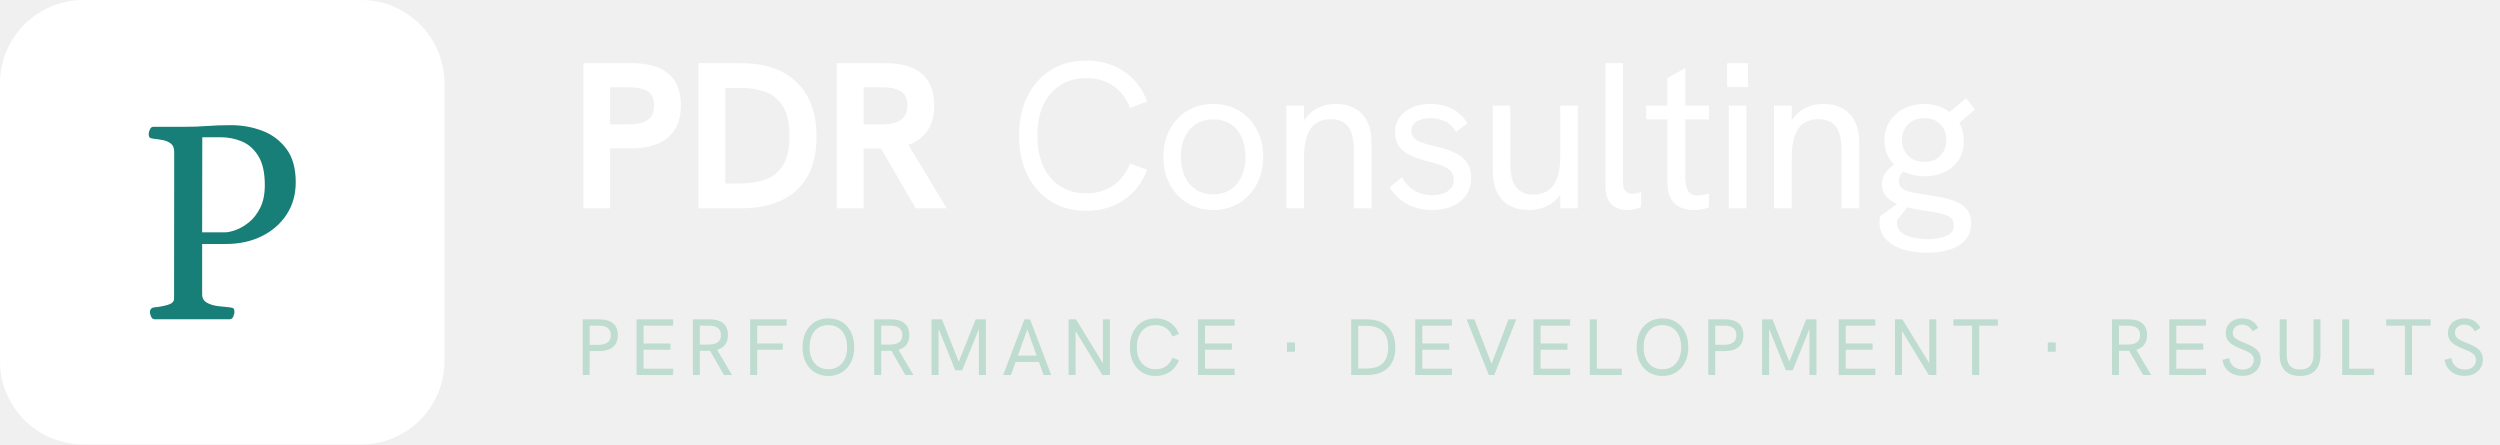
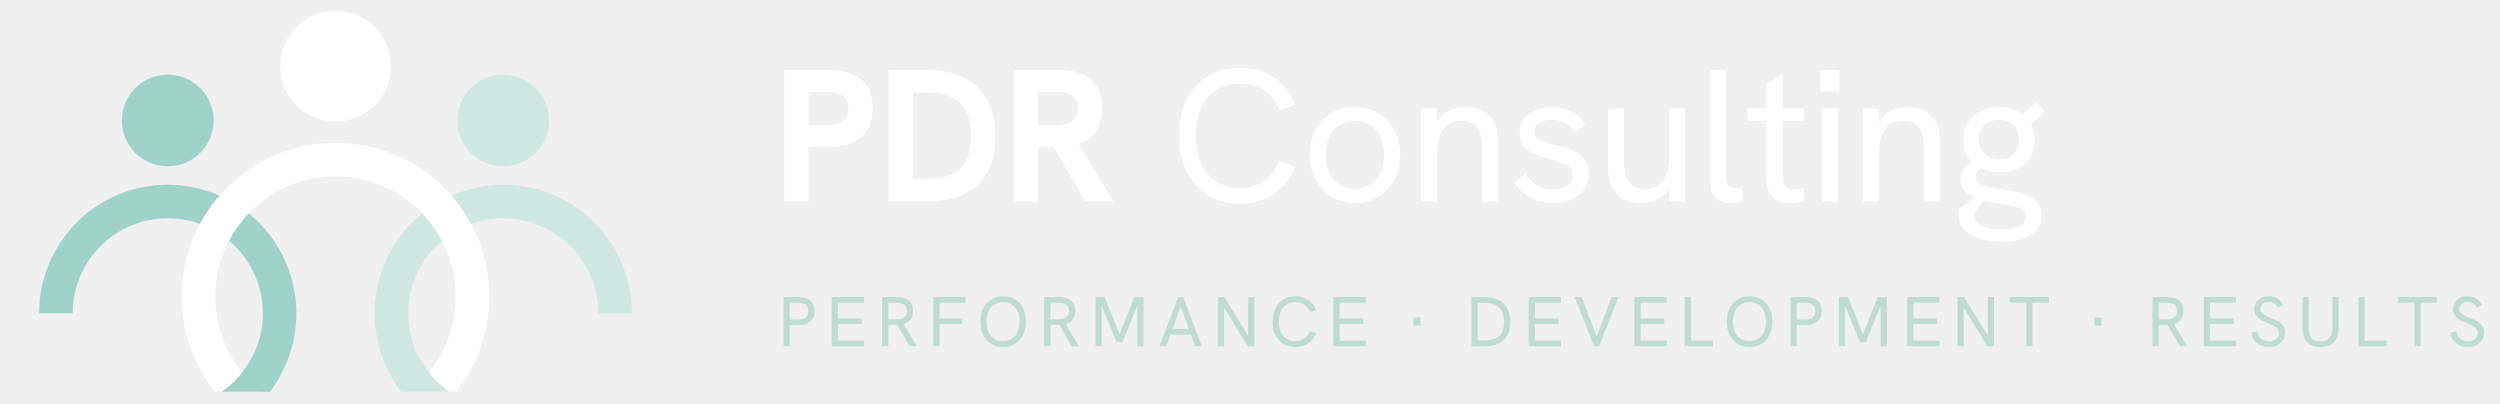
- <svg xmlns="http://www.w3.org/2000/svg" viewBox="0 0 360 64" width="360" height="64" role="img" aria-label="PDR Consulting">
-   <rect x="0.00" y="0.00" width="64.00" height="64.00" rx="12.00" fill="#FFFFFF" />
-   <path d="M22.254 45.975Q21.922 45.975 21.756 45.584Q21.59 45.193 21.59 44.979Q21.59 44.334 22.234 44.256Q23.172 44.178 24.119 43.914Q25.066 43.65 25.066 43.006L25.086 21.873Q25.086 21.033 24.588 20.662Q24.09 20.291 23.406 20.164Q22.723 20.037 22.117 19.979Q21.707 19.939 21.561 19.812Q21.414 19.686 21.414 19.256Q21.414 19.041 21.58 18.65Q21.746 18.26 22.078 18.26H26.434Q28.367 18.26 29.832 18.143Q31.297 18.025 33.309 18.025Q35.613 18.025 37.732 18.816Q39.852 19.607 41.219 21.404Q42.586 23.201 42.586 26.248Q42.586 28.865 41.287 30.867Q39.988 32.869 37.713 34.002Q35.438 35.135 32.508 35.135H29.109V42.361Q29.109 43.201 29.783 43.582Q30.457 43.963 31.385 44.08Q32.312 44.197 33.055 44.256Q33.465 44.295 33.611 44.412Q33.758 44.529 33.758 44.979Q33.758 45.193 33.592 45.584Q33.426 45.975 33.094 45.975ZM29.109 33.455H32.449Q32.996 33.455 33.934 33.123Q34.871 32.791 35.838 32.02Q36.805 31.248 37.469 29.93Q38.133 28.611 38.133 26.658Q38.133 23.963 37.195 22.459Q36.258 20.955 34.812 20.359Q33.367 19.764 31.805 19.764H29.129Z" fill="#177E78" />
-   <path d="M84.01 30.0V9.09H90.91Q94.45 9.09 96.25 10.605Q98.05 12.12 98.05 15.15Q98.05 18.18 96.22 19.77Q94.39 21.36 90.91 21.36H87.85V30.0ZM87.85 17.91H90.52Q92.26 17.91 93.22 17.295Q94.18 16.68 94.18 15.18Q94.18 13.74 93.265 13.155Q92.35 12.57 90.52 12.57H87.85ZM100.57 30.0V9.09H106.66Q111.88 9.09 114.73 11.85Q117.58 14.61 117.58 19.71Q117.58 24.69 114.76 27.345Q111.94 30.0 106.63 30.0ZM104.44 26.43H106.24Q108.61 26.43 110.26 25.83Q111.91 25.23 112.795 23.73Q113.68 22.23 113.68 19.56Q113.68 16.98 112.825 15.465Q111.97 13.95 110.395 13.305Q108.82 12.66 106.6 12.66H104.44ZM120.49 30.0V9.09H127.39Q129.94 9.09 131.5 9.825Q133.06 10.56 133.795 11.925Q134.53 13.29 134.53 15.15Q134.53 18.03 132.895 19.605Q131.26 21.18 128.23 21.36Q127.54 21.39 126.82 21.39Q126.1 21.39 125.59 21.39H124.36V30.0ZM131.86 30.0 126.61 20.94 130.57 20.46 136.33 30.0ZM124.36 17.91H127.0Q127.99 17.91 128.815 17.685Q129.64 17.46 130.15 16.875Q130.66 16.29 130.66 15.21Q130.66 14.1 130.15 13.53Q129.64 12.96 128.815 12.765Q127.99 12.57 127.0 12.57H124.36Z" fill="#FFFFFF" />
-   <path d="M156.4 30.36Q153.52 30.36 151.345 29.01Q149.17 27.66 147.955 25.215Q146.74 22.77 146.74 19.53Q146.74 16.29 147.955 13.86Q149.17 11.43 151.345 10.08Q153.52 8.73 156.4 8.73Q159.55 8.73 161.86 10.29Q164.17 11.85 165.19 14.61L162.73 15.54Q161.95 13.5 160.33 12.375Q158.71 11.25 156.4 11.25Q154.27 11.25 152.68 12.27Q151.09 13.29 150.235 15.135Q149.38 16.98 149.38 19.53Q149.38 22.08 150.235 23.94Q151.09 25.8 152.68 26.82Q154.27 27.84 156.4 27.84Q158.71 27.84 160.33 26.7Q161.95 25.56 162.73 23.55L165.19 24.45Q164.17 27.18 161.86 28.77Q159.55 30.36 156.4 30.36ZM174.73 30.24Q172.66 30.24 171.025 29.265Q169.39 28.29 168.46 26.55Q167.53 24.81 167.53 22.59Q167.53 20.37 168.445 18.645Q169.36 16.92 170.995 15.945Q172.63 14.97 174.73 14.97Q176.83 14.97 178.435 15.945Q180.04 16.92 180.97 18.645Q181.9 20.37 181.9 22.59Q181.9 24.81 180.97 26.535Q180.04 28.26 178.42 29.25Q176.8 30.24 174.73 30.24ZM174.73 27.99Q176.14 27.99 177.175 27.315Q178.21 26.64 178.78 25.425Q179.35 24.21 179.35 22.59Q179.35 20.94 178.78 19.725Q178.21 18.51 177.175 17.85Q176.14 17.19 174.73 17.19Q173.29 17.19 172.24 17.865Q171.19 18.54 170.62 19.74Q170.05 20.94 170.05 22.59Q170.05 24.21 170.62 25.425Q171.19 26.64 172.24 27.315Q173.29 27.99 174.73 27.99ZM185.23 30.0V15.21H187.78V18.36L187.18 18.57Q187.6 17.43 188.32 16.635Q189.04 15.84 190.06 15.405Q191.08 14.97 192.31 14.97Q194.74 14.97 196.12 16.395Q197.5 17.82 197.5 20.61V30.0H194.95V21.54Q194.95 19.29 194.125 18.225Q193.3 17.16 191.62 17.16Q190.39 17.16 189.535 17.73Q188.68 18.3 188.23 19.515Q187.78 20.73 187.78 22.62V30.0ZM206.23 30.24Q204.73 30.24 203.53 29.79Q202.33 29.34 201.475 28.59Q200.62 27.84 200.11 27.0L201.88 25.5Q202.45 26.64 203.575 27.375Q204.7 28.11 206.26 28.11Q207.67 28.11 208.51 27.51Q209.35 26.91 209.35 25.89Q209.35 25.05 208.84 24.57Q208.33 24.09 207.49 23.79Q206.65 23.49 205.66 23.25Q204.82 23.04 203.965 22.74Q203.11 22.44 202.42 21.99Q201.73 21.54 201.31 20.82Q200.89 20.1 200.89 19.05Q200.89 17.22 202.315 16.095Q203.74 14.97 206.05 14.97Q207.73 14.97 209.125 15.675Q210.52 16.38 211.3 17.79L209.68 18.99Q209.08 17.94 208.105 17.475Q207.13 17.01 205.96 17.01Q204.79 17.01 204.01 17.49Q203.23 17.97 203.23 18.81Q203.23 19.44 203.59 19.83Q203.95 20.22 204.655 20.49Q205.36 20.76 206.38 21.0Q207.31 21.21 208.27 21.51Q209.23 21.81 210.04 22.29Q210.85 22.77 211.345 23.565Q211.84 24.36 211.84 25.62Q211.84 27.0 211.15 28.05Q210.46 29.1 209.2 29.67Q207.94 30.24 206.23 30.24ZM220.12 30.24Q218.53 30.24 217.36 29.595Q216.19 28.95 215.575 27.69Q214.96 26.43 214.96 24.57V15.21H217.48V23.67Q217.48 25.14 217.855 26.115Q218.23 27.09 218.98 27.555Q219.73 28.02 220.84 28.02Q222.07 28.02 222.925 27.435Q223.78 26.85 224.23 25.65Q224.68 24.45 224.68 22.56V15.21H227.2V30.0H224.68V26.85H225.31Q224.68 28.5 223.3 29.37Q221.92 30.24 220.12 30.24ZM234.22 30.24Q232.87 30.24 232.03 29.4Q231.19 28.56 231.19 26.73V9.09H233.71V26.25Q233.71 27.12 234.07 27.51Q234.43 27.9 235.03 27.9Q235.3 27.9 235.63 27.84Q235.96 27.78 236.32 27.66V29.82Q235.81 30.03 235.24 30.135Q234.67 30.24 234.22 30.24ZM243.82 30.24Q242.77 30.24 241.915 29.835Q241.06 29.43 240.58 28.53Q240.1 27.63 240.1 26.22V11.25L242.68 9.81V25.56Q242.68 26.79 243.07 27.465Q243.46 28.14 244.48 28.14Q244.78 28.14 245.2 28.065Q245.62 27.99 246.1 27.87V29.85Q245.53 30.06 244.945 30.15Q244.36 30.24 243.82 30.24ZM237.04 17.19V15.21H246.1V17.19ZM248.95 30.0V15.21H251.47V30.0ZM248.71 12.54V9.09H251.71V12.54ZM255.46 30.0V15.21H258.01V18.36L257.41 18.57Q257.83 17.43 258.55 16.635Q259.27 15.84 260.29 15.405Q261.31 14.97 262.54 14.97Q264.97 14.97 266.35 16.395Q267.73 17.82 267.73 20.61V30.0H265.18V21.54Q265.18 19.29 264.355 18.225Q263.53 17.16 261.85 17.16Q260.62 17.16 259.765 17.73Q258.91 18.3 258.46 19.515Q258.01 20.73 258.01 22.62V30.0ZM277.54 36.39Q274.36 36.39 272.5 35.22Q270.64 34.05 270.64 31.98Q270.64 31.83 270.655 31.59Q270.67 31.35 270.73 31.14L274.42 28.47L275.29 29.07L273.19 31.68Q273.16 31.8 273.16 31.89Q273.16 31.98 273.16 32.07Q273.16 33.27 274.42 33.855Q275.68 34.44 277.54 34.44Q279.19 34.44 280.27 33.975Q281.35 33.51 281.35 32.46Q281.35 31.86 281.005 31.485Q280.66 31.11 280.015 30.9Q279.37 30.69 278.5 30.54Q277.63 30.39 276.55 30.24Q275.2 30.03 273.925 29.64Q272.65 29.25 271.825 28.5Q271 27.75 271 26.52Q271 25.47 271.735 24.6Q272.47 23.73 273.67 23.16L275.29 24.21Q274.27 24.45 273.85 24.945Q273.43 25.44 273.43 26.13Q273.43 26.7 273.835 27.06Q274.24 27.42 275.005 27.615Q275.77 27.81 276.85 27.96Q278.29 28.17 279.55 28.41Q280.81 28.65 281.785 29.085Q282.76 29.52 283.3 30.255Q283.84 30.99 283.84 32.16Q283.84 34.2 282.16 35.295Q280.48 36.39 277.54 36.39ZM277.18 25.38Q275.47 25.38 274.15 24.72Q272.83 24.06 272.095 22.89Q271.36 21.72 271.36 20.22Q271.36 18.66 272.125 17.475Q272.89 16.29 274.195 15.63Q275.5 14.97 277.09 14.97Q278.65 14.97 279.94 15.63Q281.23 16.29 282.01 17.49Q282.79 18.69 282.79 20.31Q282.79 21.84 282.07 22.98Q281.35 24.12 280.09 24.75Q278.83 25.38 277.18 25.38ZM277.12 23.31Q278.62 23.31 279.445 22.395Q280.27 21.48 280.27 20.16Q280.27 18.75 279.4 17.88Q278.53 17.01 277.12 17.01Q275.68 17.01 274.78 17.895Q273.88 18.78 273.88 20.13Q273.88 21.48 274.75 22.395Q275.62 23.31 277.12 23.31ZM281.83 17.97 280 16.74 283.12 14.16 284.41 15.75Z" fill="#FFFFFF" />
-   <path d="M83.909 54.0V45.984H86.3Q87.6 45.984 88.284 46.559Q88.969 47.135 88.969 48.25Q88.969 49.365 88.279 49.958Q87.588 50.55 86.3 50.55H84.909V54.0ZM84.909 49.653H86.197Q87.025 49.653 87.491 49.314Q87.957 48.974 87.957 48.261Q87.957 47.56 87.502 47.227Q87.048 46.893 86.197 46.893H84.909ZM91.66 54.0V45.984H96.938V46.893H92.672V49.458H96.547V50.366H92.672V53.092H96.938V54.0ZM99.767 54.0V45.984H102.159Q103.079 45.984 103.666 46.255Q104.252 46.525 104.54 47.031Q104.827 47.537 104.827 48.239Q104.827 49.239 104.252 49.82Q103.677 50.401 102.585 50.504Q102.412 50.516 102.171 50.516Q101.929 50.516 101.699 50.516H100.779V54.0ZM104.252 54.0 102.171 50.389 103.206 50.263 105.413 54.0ZM100.779 49.618H102.056Q102.585 49.618 102.976 49.48Q103.367 49.343 103.591 49.044Q103.815 48.745 103.815 48.25Q103.815 47.744 103.591 47.451Q103.367 47.157 102.97 47.025Q102.573 46.893 102.056 46.893H100.779ZM108.024 54.0V45.984H113.28V46.893H109.036V49.458H112.716V50.366H109.036V54.0ZM119.271 54.138Q118.167 54.138 117.333 53.62Q116.5 53.103 116.034 52.172Q115.568 51.24 115.568 49.998Q115.568 48.745 116.034 47.813Q116.5 46.882 117.333 46.364Q118.167 45.846 119.271 45.846Q120.398 45.846 121.238 46.364Q122.077 46.882 122.543 47.813Q123.009 48.745 123.009 49.998Q123.009 51.24 122.537 52.172Q122.066 53.103 121.226 53.62Q120.387 54.138 119.271 54.138ZM119.271 53.172Q120.111 53.172 120.714 52.781Q121.318 52.39 121.652 51.677Q121.985 50.964 121.985 49.998Q121.985 49.02 121.652 48.307Q121.318 47.594 120.714 47.203Q120.111 46.812 119.271 46.812Q118.455 46.812 117.845 47.198Q117.236 47.583 116.908 48.296Q116.58 49.009 116.58 49.998Q116.58 50.975 116.908 51.688Q117.236 52.401 117.845 52.787Q118.455 53.172 119.271 53.172ZM125.884 54.0V45.984H128.276Q129.196 45.984 129.782 46.255Q130.369 46.525 130.656 47.031Q130.944 47.537 130.944 48.239Q130.944 49.239 130.368 49.82Q129.793 50.401 128.701 50.504Q128.529 50.516 128.287 50.516Q128.046 50.516 127.816 50.516H126.896V54.0ZM130.369 54.0 128.287 50.389 129.322 50.263 131.53 54.0ZM126.896 49.618H128.172Q128.701 49.618 129.092 49.48Q129.483 49.343 129.707 49.044Q129.931 48.745 129.931 48.25Q129.931 47.744 129.707 47.451Q129.483 47.157 129.086 47.025Q128.69 46.893 128.172 46.893H126.896ZM134.141 54.0V45.984H135.636L138.154 52.321H137.97L140.488 45.984H141.972V54.0H140.96V47.157L141.041 47.169L138.556 53.322H137.567L135.072 47.169L135.153 47.157V54.0ZM144.456 54.0 147.515 45.984H148.32L151.379 54.0H150.275L147.929 47.434L145.572 54.0ZM146.158 52.114 146.469 51.206H149.367L149.7 52.114ZM153.875 54.0V45.984H154.944L159.049 52.689H158.82V45.984H159.832V54.0H158.739L154.656 47.284H154.887V54.0ZM166.398 54.138Q165.294 54.138 164.46 53.62Q163.626 53.103 163.161 52.166Q162.695 51.228 162.695 49.986Q162.695 48.745 163.161 47.813Q163.626 46.882 164.46 46.364Q165.294 45.846 166.398 45.846Q167.606 45.846 168.491 46.445Q169.376 47.043 169.768 48.1L168.825 48.457Q168.525 47.675 167.904 47.244Q167.284 46.812 166.398 46.812Q165.582 46.812 164.972 47.203Q164.363 47.594 164.035 48.302Q163.707 49.009 163.707 49.986Q163.707 50.964 164.035 51.677Q164.363 52.39 164.972 52.781Q165.582 53.172 166.398 53.172Q167.284 53.172 167.904 52.735Q168.525 52.298 168.825 51.528L169.768 51.873Q169.376 52.919 168.491 53.528Q167.606 54.138 166.398 54.138ZM172.505 54.0V45.984H177.783V46.893H173.517V49.458H177.392V50.366H173.517V53.092H177.783V54.0ZM185.327 50.654V49.319H186.477V50.654ZM194.573 54.0V45.984H196.793Q198.759 45.984 199.84 47.048Q200.921 48.112 200.921 50.056Q200.921 51.965 199.851 52.982Q198.782 54.0 196.781 54.0ZM195.585 53.069H196.689Q197.713 53.069 198.431 52.764Q199.15 52.459 199.524 51.786Q199.898 51.114 199.898 50.021Q199.898 48.928 199.524 48.244Q199.15 47.56 198.454 47.238Q197.758 46.916 196.781 46.916H195.585ZM203.796 54.0V45.984H209.075V46.893H204.808V49.458H208.683V50.366H204.808V53.092H209.075V54.0ZM214.387 54.0 211.19 45.984H212.306L214.928 52.77H214.64L217.228 45.984H218.343L215.169 54.0ZM220.827 54.0V45.984H226.106V46.893H221.839V49.458H225.715V50.366H221.839V53.092H226.106V54.0ZM228.935 54.0V45.984H229.947V53.092H233.535V54.0ZM239.377 54.138Q238.273 54.138 237.439 53.62Q236.605 53.103 236.14 52.172Q235.674 51.24 235.674 49.998Q235.674 48.745 236.14 47.813Q236.605 46.882 237.439 46.364Q238.273 45.846 239.377 45.846Q240.504 45.846 241.343 46.364Q242.183 46.882 242.649 47.813Q243.114 48.745 243.114 49.998Q243.114 51.24 242.643 52.172Q242.171 53.103 241.332 53.62Q240.492 54.138 239.377 54.138ZM239.377 53.172Q240.216 53.172 240.82 52.781Q241.424 52.39 241.757 51.677Q242.091 50.964 242.091 49.998Q242.091 49.02 241.757 48.307Q241.424 47.594 240.82 47.203Q240.216 46.812 239.377 46.812Q238.56 46.812 237.951 47.198Q237.341 47.583 237.014 48.296Q236.686 49.009 236.686 49.998Q236.686 50.975 237.014 51.688Q237.341 52.401 237.951 52.787Q238.56 53.172 239.377 53.172ZM245.989 54.0V45.984H248.381Q249.681 45.984 250.365 46.559Q251.049 47.135 251.049 48.25Q251.049 49.365 250.359 49.958Q249.669 50.55 248.381 50.55H246.99V54.0ZM246.99 49.653H248.278Q249.106 49.653 249.572 49.314Q250.037 48.974 250.037 48.261Q250.037 47.56 249.583 47.227Q249.129 46.893 248.278 46.893H246.99ZM253.74 54.0V45.984H255.235L257.754 52.321H257.57L260.088 45.984H261.572V54.0H260.56V47.157L260.64 47.169L258.156 53.322H257.167L254.672 47.169L254.752 47.157V54.0ZM264.769 54.0V45.984H270.047V46.893H265.781V49.458H269.656V50.366H265.781V53.092H270.047V54.0ZM272.876 54.0V45.984H273.946L278.051 52.689H277.821V45.984H278.833V54.0H277.741L273.658 47.284H273.888V54.0ZM283.985 54.0V46.893H281.294V45.984H287.688V46.893H285.009V54.0ZM294.876 50.654V49.319H296.026V50.654ZM304.122 54.0V45.984H306.514Q307.434 45.984 308.02 46.255Q308.607 46.525 308.894 47.031Q309.182 47.537 309.182 48.239Q309.182 49.239 308.607 49.82Q308.032 50.401 306.939 50.504Q306.767 50.516 306.525 50.516Q306.284 50.516 306.054 50.516H305.134V54.0ZM308.607 54.0 306.525 50.389 307.56 50.263 309.768 54.0ZM305.134 49.618H306.41Q306.939 49.618 307.33 49.48Q307.721 49.343 307.946 49.044Q308.17 48.745 308.17 48.25Q308.17 47.744 307.946 47.451Q307.721 47.157 307.325 47.025Q306.928 46.893 306.41 46.893H305.134ZM312.379 54.0V45.984H317.657V46.893H313.391V49.458H317.266V50.366H313.391V53.092H317.657V54.0ZM322.936 54.127Q321.728 54.127 320.958 53.494Q320.188 52.861 320.015 51.815L321.004 51.574Q321.13 52.379 321.665 52.798Q322.2 53.218 322.97 53.218Q323.419 53.218 323.775 53.046Q324.132 52.873 324.339 52.557Q324.546 52.24 324.546 51.838Q324.546 51.413 324.316 51.136Q324.086 50.861 323.678 50.654Q323.269 50.447 322.729 50.239Q322.062 49.986 321.562 49.688Q321.061 49.389 320.785 48.969Q320.51 48.549 320.51 47.94Q320.51 47.33 320.808 46.858Q321.107 46.387 321.648 46.117Q322.188 45.846 322.901 45.846Q323.66 45.846 324.247 46.192Q324.833 46.537 325.19 47.215L324.385 47.709Q324.12 47.238 323.741 46.991Q323.361 46.743 322.867 46.743Q322.476 46.743 322.171 46.893Q321.866 47.043 321.694 47.307Q321.521 47.572 321.521 47.916Q321.521 48.285 321.728 48.543Q321.935 48.802 322.327 48.998Q322.717 49.193 323.269 49.4Q323.971 49.665 324.477 49.975Q324.983 50.285 325.265 50.717Q325.546 51.148 325.546 51.781Q325.546 52.459 325.213 52.988Q324.879 53.517 324.293 53.822Q323.706 54.127 322.936 54.127ZM331.204 54.138Q329.778 54.138 329.025 53.367Q328.272 52.597 328.272 51.102V45.984H329.284V50.987Q329.284 51.712 329.474 52.206Q329.663 52.7 330.089 52.953Q330.514 53.206 331.204 53.206Q331.894 53.206 332.326 52.948Q332.757 52.689 332.952 52.195Q333.148 51.7 333.148 50.975V45.984H334.148V51.044Q334.148 52.562 333.395 53.35Q332.642 54.138 331.204 54.138ZM337.276 54.0V45.984H338.288V53.092H341.876V54.0ZM346.304 54.0V46.893H343.613V45.984H350.007V46.893H347.327V54.0ZM354.929 54.127Q353.721 54.127 352.951 53.494Q352.18 52.861 352.008 51.815L352.997 51.574Q353.123 52.379 353.658 52.798Q354.193 53.218 354.963 53.218Q355.412 53.218 355.768 53.046Q356.125 52.873 356.332 52.557Q356.539 52.24 356.539 51.838Q356.539 51.413 356.309 51.136Q356.079 50.861 355.671 50.654Q355.262 50.447 354.722 50.239Q354.055 49.986 353.555 49.688Q353.054 49.389 352.778 48.969Q352.502 48.549 352.502 47.94Q352.502 47.33 352.801 46.858Q353.1 46.387 353.641 46.117Q354.181 45.846 354.894 45.846Q355.653 45.846 356.24 46.192Q356.826 46.537 357.183 47.215L356.378 47.709Q356.113 47.238 355.734 46.991Q355.354 46.743 354.86 46.743Q354.469 46.743 354.164 46.893Q353.859 47.043 353.687 47.307Q353.514 47.572 353.514 47.916Q353.514 48.285 353.721 48.543Q353.928 48.802 354.319 48.998Q354.71 49.193 355.262 49.4Q355.964 49.665 356.47 49.975Q356.976 50.285 357.258 50.717Q357.539 51.148 357.539 51.781Q357.539 52.459 357.206 52.988Q356.872 53.517 356.286 53.822Q355.699 54.127 354.929 54.127Z" fill="#BFDCD0" />
+ <svg xmlns="http://www.w3.org/2000/svg" viewBox="0 0 397.4 64.0" width="397" height="64" role="img" aria-label="PDR Consulting">
+   <g transform="translate(0.00 0.00) scale(0.8889) translate(-0.0 -1.0)">
+     <defs>
+       <clipPath id="bbase">
+         <rect x="0" y="0" width="120" height="71" />
+       </clipPath>
+       <clipPath id="bw0">
+         <circle cx="43.31" cy="71.93" r="7.50" />
+       </clipPath>
+       <clipPath id="bw1">
+         <circle cx="76.69" cy="71.93" r="7.50" />
+       </clipPath>
+     </defs>
+     <g clip-path="url(#bbase)">
+       <path d="M10.00 57.00 A20 20 0 1 1 40.00 74.32" fill="none" stroke="#9FD3C7" stroke-width="6.0" stroke-linecap="butt" />
+       <path d="M80.00 74.32 A20 20 0 1 1 110.00 57.00" fill="none" stroke="#CFE8E1" stroke-width="6.0" stroke-linecap="butt" />
+       <circle cx="60" cy="54" r="24.5" fill="none" stroke="#FFFFFF" stroke-width="6.0" />
+       <g clip-path="url(#bw0)">
+         <path d="M10.00 57.00 A20 20 0 1 1 40.00 74.32" fill="none" stroke="#9FD3C7" stroke-width="6.0" stroke-linecap="butt" />
+       </g>
+       <g clip-path="url(#bw1)">
+         <path d="M80.00 74.32 A20 20 0 1 1 110.00 57.00" fill="none" stroke="#CFE8E1" stroke-width="6.0" stroke-linecap="butt" />
+       </g>
+     </g>
+     <circle cx="30" cy="22.5" r="8.2" fill="#9FD3C7" />
+     <circle cx="60" cy="12.8" r="9.9" fill="#FFFFFF" />
+     <circle cx="90" cy="22.5" r="8.2" fill="#CFE8E1" />
+   </g>
+   <path d="M124.677 32.0V11.09H131.577Q135.117 11.09 136.917 12.605Q138.717 14.12 138.717 17.15Q138.717 20.18 136.887 21.77Q135.057 23.36 131.577 23.36H128.517V32.0ZM128.517 19.91H131.187Q132.927 19.91 133.887 19.295Q134.847 18.68 134.847 17.18Q134.847 15.74 133.932 15.155Q133.017 14.57 131.187 14.57H128.517ZM141.237 32.0V11.09H147.327Q152.547 11.09 155.397 13.85Q158.247 16.61 158.247 21.71Q158.247 26.69 155.427 29.345Q152.607 32.0 147.297 32.0ZM145.107 28.43H146.907Q149.277 28.43 150.927 27.83Q152.577 27.23 153.462 25.73Q154.347 24.23 154.347 21.56Q154.347 18.98 153.492 17.465Q152.637 15.95 151.062 15.305Q149.487 14.66 147.267 14.66H145.107ZM161.157 32.0V11.09H168.057Q170.607 11.09 172.167 11.825Q173.727 12.56 174.462 13.925Q175.197 15.29 175.197 17.15Q175.197 20.03 173.562 21.605Q171.927 23.18 168.897 23.36Q168.207 23.39 167.487 23.39Q166.767 23.39 166.257 23.39H165.027V32.0ZM172.527 32.0 167.277 22.94 171.237 22.46 176.997 32.0ZM165.027 19.91H167.667Q168.657 19.91 169.482 19.685Q170.307 19.46 170.817 18.875Q171.327 18.29 171.327 17.21Q171.327 16.1 170.817 15.53Q170.307 14.96 169.482 14.765Q168.657 14.57 167.667 14.57H165.027Z" fill="#FFFFFF" />
+   <path d="M197.067 32.36Q194.187 32.36 192.012 31.01Q189.837 29.66 188.622 27.215Q187.407 24.77 187.407 21.53Q187.407 18.29 188.622 15.86Q189.837 13.43 192.012 12.08Q194.187 10.73 197.067 10.73Q200.217 10.73 202.527 12.29Q204.837 13.85 205.857 16.61L203.397 17.54Q202.617 15.5 200.997 14.375Q199.377 13.25 197.067 13.25Q194.937 13.25 193.347 14.27Q191.757 15.29 190.902 17.135Q190.047 18.98 190.047 21.53Q190.047 24.08 190.902 25.94Q191.757 27.8 193.347 28.82Q194.937 29.84 197.067 29.84Q199.377 29.84 200.997 28.7Q202.617 27.56 203.397 25.55L205.857 26.45Q204.837 29.18 202.527 30.77Q200.217 32.36 197.067 32.36ZM215.397 32.24Q213.327 32.24 211.692 31.265Q210.057 30.29 209.127 28.55Q208.197 26.81 208.197 24.59Q208.197 22.37 209.112 20.645Q210.027 18.92 211.662 17.945Q213.297 16.97 215.397 16.97Q217.497 16.97 219.102 17.945Q220.707 18.92 221.637 20.645Q222.567 22.37 222.567 24.59Q222.567 26.81 221.637 28.535Q220.707 30.26 219.087 31.25Q217.467 32.24 215.397 32.24ZM215.397 29.99Q216.807 29.99 217.842 29.315Q218.877 28.64 219.447 27.425Q220.017 26.21 220.017 24.59Q220.017 22.94 219.447 21.725Q218.877 20.51 217.842 19.85Q216.807 19.19 215.397 19.19Q213.957 19.19 212.907 19.865Q211.857 20.54 211.287 21.74Q210.717 22.94 210.717 24.59Q210.717 26.21 211.287 27.425Q211.857 28.64 212.907 29.315Q213.957 29.99 215.397 29.99ZM225.897 32.0V17.21H228.447V20.36L227.847 20.57Q228.267 19.43 228.987 18.635Q229.707 17.84 230.727 17.405Q231.747 16.97 232.977 16.97Q235.407 16.97 236.787 18.395Q238.167 19.82 238.167 22.61V32.0H235.617V23.54Q235.617 21.29 234.792 20.225Q233.967 19.16 232.287 19.16Q231.057 19.16 230.202 19.73Q229.347 20.3 228.897 21.515Q228.447 22.73 228.447 24.62V32.0ZM246.897 32.24Q245.397 32.24 244.197 31.79Q242.997 31.34 242.142 30.59Q241.287 29.84 240.777 29.0L242.547 27.5Q243.117 28.64 244.242 29.375Q245.367 30.11 246.927 30.11Q248.337 30.11 249.177 29.51Q250.017 28.91 250.017 27.89Q250.017 27.05 249.507 26.57Q248.997 26.09 248.157 25.79Q247.317 25.49 246.327 25.25Q245.487 25.04 244.632 24.74Q243.777 24.44 243.087 23.99Q242.397 23.54 241.977 22.82Q241.557 22.1 241.557 21.05Q241.557 19.22 242.982 18.095Q244.407 16.97 246.717 16.97Q248.397 16.97 249.792 17.675Q251.187 18.38 251.967 19.79L250.347 20.99Q249.747 19.94 248.772 19.475Q247.797 19.01 246.627 19.01Q245.457 19.01 244.677 19.49Q243.897 19.97 243.897 20.81Q243.897 21.44 244.257 21.83Q244.617 22.22 245.322 22.49Q246.027 22.76 247.047 23.0Q247.977 23.21 248.937 23.51Q249.897 23.81 250.707 24.29Q251.517 24.77 252.012 25.565Q252.507 26.36 252.507 27.62Q252.507 29.0 251.817 30.05Q251.127 31.1 249.867 31.67Q248.607 32.24 246.897 32.24ZM260.787 32.24Q259.197 32.24 258.027 31.595Q256.857 30.95 256.242 29.69Q255.627 28.43 255.627 26.57V17.21H258.147V25.67Q258.147 27.14 258.522 28.115Q258.897 29.09 259.647 29.555Q260.397 30.02 261.507 30.02Q262.737 30.02 263.592 29.435Q264.447 28.85 264.897 27.65Q265.347 26.45 265.347 24.56V17.21H267.867V32.0H265.347V28.85H265.977Q265.347 30.5 263.967 31.37Q262.587 32.24 260.787 32.24ZM274.887 32.24Q273.537 32.24 272.697 31.4Q271.857 30.56 271.857 28.73V11.09H274.377V28.25Q274.377 29.12 274.737 29.51Q275.097 29.9 275.697 29.9Q275.967 29.9 276.297 29.84Q276.627 29.78 276.987 29.66V31.82Q276.477 32.03 275.907 32.135Q275.337 32.24 274.887 32.24ZM284.487 32.24Q283.437 32.24 282.582 31.835Q281.727 31.43 281.247 30.53Q280.767 29.63 280.767 28.22V13.25L283.347 11.81V27.56Q283.347 28.79 283.737 29.465Q284.127 30.14 285.147 30.14Q285.447 30.14 285.867 30.065Q286.287 29.99 286.767 29.87V31.85Q286.197 32.06 285.612 32.15Q285.027 32.24 284.487 32.24ZM277.707 19.19V17.21H286.767V19.19ZM289.617 32.0V17.21H292.137V32.0ZM289.377 14.54V11.09H292.377V14.54ZM296.127 32.0V17.21H298.677V20.36L298.077 20.57Q298.497 19.43 299.217 18.635Q299.937 17.84 300.957 17.405Q301.977 16.97 303.207 16.97Q305.637 16.97 307.017 18.395Q308.397 19.82 308.397 22.61V32.0H305.847V23.54Q305.847 21.29 305.022 20.225Q304.197 19.16 302.517 19.16Q301.287 19.16 300.432 19.73Q299.577 20.3 299.127 21.515Q298.677 22.73 298.677 24.62V32.0ZM318.207 38.39Q315.027 38.39 313.167 37.22Q311.307 36.05 311.307 33.98Q311.307 33.83 311.322 33.59Q311.337 33.35 311.397 33.14L315.087 30.47L315.957 31.07L313.857 33.68Q313.827 33.8 313.827 33.89Q313.827 33.98 313.827 34.07Q313.827 35.27 315.087 35.855Q316.347 36.44 318.207 36.44Q319.857 36.44 320.937 35.975Q322.017 35.51 322.017 34.46Q322.017 33.86 321.672 33.485Q321.327 33.11 320.682 32.9Q320.037 32.69 319.167 32.54Q318.297 32.39 317.217 32.24Q315.867 32.03 314.592 31.64Q313.317 31.25 312.492 30.5Q311.667 29.75 311.667 28.52Q311.667 27.47 312.402 26.6Q313.137 25.73 314.337 25.16L315.957 26.21Q314.937 26.45 314.517 26.945Q314.097 27.44 314.097 28.13Q314.097 28.7 314.502 29.06Q314.907 29.42 315.672 29.615Q316.437 29.81 317.517 29.96Q318.957 30.17 320.217 30.41Q321.477 30.65 322.452 31.085Q323.427 31.52 323.967 32.255Q324.507 32.99 324.507 34.16Q324.507 36.2 322.827 37.295Q321.147 38.39 318.207 38.39ZM317.847 27.38Q316.137 27.38 314.817 26.72Q313.497 26.06 312.762 24.89Q312.027 23.72 312.027 22.22Q312.027 20.66 312.792 19.475Q313.557 18.29 314.862 17.63Q316.167 16.97 317.757 16.97Q319.317 16.97 320.607 17.63Q321.897 18.29 322.677 19.49Q323.457 20.69 323.457 22.31Q323.457 23.84 322.737 24.98Q322.017 26.12 320.757 26.75Q319.497 27.38 317.847 27.38ZM317.787 25.31Q319.287 25.31 320.112 24.395Q320.937 23.48 320.937 22.16Q320.937 20.75 320.067 19.88Q319.197 19.01 317.787 19.01Q316.347 19.01 315.447 19.895Q314.547 20.78 314.547 22.13Q314.547 23.48 315.417 24.395Q316.287 25.31 317.787 25.31ZM322.497 19.97 320.667 18.74 323.787 16.16 325.077 17.75Z" fill="#FFFFFF" />
+   <path d="M124.551 55.0V47.194H126.881Q128.147 47.194 128.813 47.754Q129.479 48.314 129.479 49.4Q129.479 50.486 128.807 51.063Q128.135 51.64 126.881 51.64H125.526V55.0ZM125.526 50.766H126.78Q127.587 50.766 128.04 50.436Q128.494 50.106 128.494 49.411Q128.494 48.728 128.051 48.403Q127.609 48.078 126.78 48.078H125.526ZM132.212 55.0V47.194H137.353V48.078H133.198V50.576H136.972V51.461H133.198V54.115H137.353V55.0ZM140.22 55.0V47.194H142.55Q143.446 47.194 144.017 47.457Q144.588 47.72 144.868 48.213Q145.148 48.706 145.148 49.389Q145.148 50.363 144.588 50.929Q144.028 51.494 142.964 51.595Q142.796 51.606 142.561 51.606Q142.326 51.606 142.102 51.606H141.206V55.0ZM144.588 55.0 142.561 51.483 143.569 51.36 145.719 55.0ZM141.206 50.733H142.449Q142.964 50.733 143.345 50.598Q143.726 50.464 143.944 50.173Q144.163 49.882 144.163 49.4Q144.163 48.907 143.944 48.622Q143.726 48.336 143.339 48.207Q142.953 48.078 142.449 48.078H141.206ZM148.374 55.0V47.194H153.492V48.078H149.359V50.576H152.943V51.461H149.359V55.0ZM159.439 55.134Q158.364 55.134 157.552 54.63Q156.74 54.126 156.287 53.219Q155.833 52.312 155.833 51.102Q155.833 49.882 156.287 48.974Q156.74 48.067 157.552 47.563Q158.364 47.059 159.439 47.059Q160.537 47.059 161.355 47.563Q162.172 48.067 162.626 48.974Q163.079 49.882 163.079 51.102Q163.079 52.312 162.62 53.219Q162.161 54.126 161.343 54.63Q160.526 55.134 159.439 55.134ZM159.439 54.194Q160.257 54.194 160.845 53.813Q161.433 53.432 161.758 52.738Q162.083 52.043 162.083 51.102Q162.083 50.15 161.758 49.456Q161.433 48.762 160.845 48.381Q160.257 48.0 159.439 48.0Q158.644 48.0 158.051 48.375Q157.457 48.75 157.138 49.445Q156.819 50.139 156.819 51.102Q156.819 52.054 157.138 52.749Q157.457 53.443 158.051 53.818Q158.644 54.194 159.439 54.194ZM165.991 55.0V47.194H168.321Q169.217 47.194 169.788 47.457Q170.359 47.72 170.639 48.213Q170.919 48.706 170.919 49.389Q170.919 50.363 170.359 50.929Q169.799 51.494 168.735 51.595Q168.567 51.606 168.332 51.606Q168.097 51.606 167.873 51.606H166.977V55.0ZM170.359 55.0 168.332 51.483 169.34 51.36 171.491 55.0ZM166.977 50.733H168.22Q168.735 50.733 169.116 50.598Q169.497 50.464 169.715 50.173Q169.934 49.882 169.934 49.4Q169.934 48.907 169.715 48.622Q169.497 48.336 169.111 48.207Q168.724 48.078 168.22 48.078H166.977ZM174.145 55.0V47.194H175.601L178.054 53.365H177.875L180.327 47.194H181.772V55.0H180.787V48.336L180.865 48.347L178.446 54.339H177.483L175.052 48.347L175.131 48.336V55.0ZM184.303 55.0 187.283 47.194H188.067L191.046 55.0H189.971L187.686 48.605L185.39 55.0ZM185.961 53.163 186.263 52.278H189.086L189.411 53.163ZM193.588 55.0V47.194H194.63L198.628 53.723H198.404V47.194H199.39V55.0H198.326L194.35 48.459H194.574V55.0ZM205.897 55.134Q204.822 55.134 204.01 54.63Q203.198 54.126 202.744 53.214Q202.291 52.301 202.291 51.091Q202.291 49.882 202.744 48.974Q203.198 48.067 204.01 47.563Q204.822 47.059 205.897 47.059Q207.073 47.059 207.935 47.642Q208.798 48.224 209.179 49.254L208.26 49.602Q207.969 48.84 207.364 48.42Q206.759 48.0 205.897 48.0Q205.102 48.0 204.508 48.381Q203.915 48.762 203.595 49.45Q203.276 50.139 203.276 51.091Q203.276 52.043 203.595 52.738Q203.915 53.432 204.508 53.813Q205.102 54.194 205.897 54.194Q206.759 54.194 207.364 53.768Q207.969 53.342 208.26 52.592L209.179 52.928Q208.798 53.947 207.935 54.541Q207.073 55.134 205.897 55.134ZM211.956 55.0V47.194H217.097V48.078H212.942V50.576H216.716V51.461H212.942V54.115H217.097V55.0ZM224.668 51.741V50.442H225.788V51.741ZM233.897 55.0V47.194H236.059Q237.974 47.194 239.027 48.23Q240.079 49.266 240.079 51.158Q240.079 53.018 239.038 54.009Q237.996 55.0 236.047 55.0ZM234.883 54.093H235.958Q236.955 54.093 237.655 53.796Q238.355 53.499 238.719 52.844Q239.083 52.189 239.083 51.125Q239.083 50.061 238.719 49.394Q238.355 48.728 237.677 48.414Q236.999 48.101 236.047 48.101H234.883ZM242.991 55.0V47.194H248.132V48.078H243.977V50.576H247.751V51.461H243.977V54.115H248.132V55.0ZM253.419 55.0 250.305 47.194H251.391L253.945 53.802H253.665L256.185 47.194H257.271L254.18 55.0ZM259.803 55.0V47.194H264.943V48.078H260.788V50.576H264.563V51.461H260.788V54.115H264.943V55.0ZM267.811 55.0V47.194H268.796V54.115H272.291V55.0ZM278.092 55.134Q277.017 55.134 276.205 54.63Q275.393 54.126 274.939 53.219Q274.486 52.312 274.486 51.102Q274.486 49.882 274.939 48.974Q275.393 48.067 276.205 47.563Q277.017 47.059 278.092 47.059Q279.19 47.059 280.007 47.563Q280.825 48.067 281.279 48.974Q281.732 49.882 281.732 51.102Q281.732 52.312 281.273 53.219Q280.814 54.126 279.996 54.63Q279.179 55.134 278.092 55.134ZM278.092 54.194Q278.91 54.194 279.498 53.813Q280.086 53.432 280.411 52.738Q280.735 52.043 280.735 51.102Q280.735 50.15 280.411 49.456Q280.086 48.762 279.498 48.381Q278.91 48.0 278.092 48.0Q277.297 48.0 276.703 48.375Q276.11 48.75 275.791 49.445Q275.471 50.139 275.471 51.102Q275.471 52.054 275.791 52.749Q276.11 53.443 276.703 53.818Q277.297 54.194 278.092 54.194ZM284.644 55.0V47.194H286.974Q288.239 47.194 288.906 47.754Q289.572 48.314 289.572 49.4Q289.572 50.486 288.9 51.063Q288.228 51.64 286.974 51.64H285.619V55.0ZM285.619 50.766H286.873Q287.679 50.766 288.133 50.436Q288.587 50.106 288.587 49.411Q288.587 48.728 288.144 48.403Q287.702 48.078 286.873 48.078H285.619ZM292.305 55.0V47.194H293.761L296.214 53.365H296.035L298.487 47.194H299.932V55.0H298.947V48.336L299.025 48.347L296.606 54.339H295.643L293.212 48.347L293.291 48.336V55.0ZM303.158 55.0V47.194H308.299V48.078H304.143V50.576H307.918V51.461H304.143V54.115H308.299V55.0ZM311.166 55.0V47.194H312.207L316.206 53.723H315.982V47.194H316.967V55.0H315.903L311.927 48.459H312.151V55.0ZM322.097 55.0V48.078H319.476V47.194H325.703V48.078H323.094V55.0ZM332.927 51.741V50.442H334.047V51.741ZM342.156 55.0V47.194H344.486Q345.382 47.194 345.953 47.457Q346.524 47.72 346.804 48.213Q347.084 48.706 347.084 49.389Q347.084 50.363 346.524 50.929Q345.964 51.494 344.9 51.595Q344.732 51.606 344.497 51.606Q344.262 51.606 344.038 51.606H343.142V55.0ZM346.524 55.0 344.497 51.483 345.505 51.36 347.655 55.0ZM343.142 50.733H344.385Q344.9 50.733 345.281 50.598Q345.662 50.464 345.88 50.173Q346.099 49.882 346.099 49.4Q346.099 48.907 345.88 48.622Q345.662 48.336 345.275 48.207Q344.889 48.078 344.385 48.078H343.142ZM350.31 55.0V47.194H355.451V48.078H351.295V50.576H355.07V51.461H351.295V54.115H355.451V55.0ZM360.703 55.123Q359.527 55.123 358.777 54.507Q358.027 53.891 357.859 52.872L358.822 52.637Q358.945 53.421 359.466 53.83Q359.987 54.238 360.737 54.238Q361.174 54.238 361.521 54.07Q361.868 53.902 362.07 53.594Q362.271 53.286 362.271 52.894Q362.271 52.48 362.047 52.211Q361.823 51.942 361.426 51.741Q361.028 51.539 360.502 51.338Q359.852 51.091 359.365 50.8Q358.878 50.509 358.609 50.1Q358.34 49.691 358.34 49.098Q358.34 48.504 358.631 48.045Q358.923 47.586 359.449 47.322Q359.975 47.059 360.67 47.059Q361.409 47.059 361.98 47.395Q362.551 47.731 362.899 48.392L362.115 48.874Q361.857 48.414 361.487 48.174Q361.118 47.933 360.636 47.933Q360.255 47.933 359.959 48.078Q359.662 48.224 359.494 48.482Q359.326 48.739 359.326 49.075Q359.326 49.434 359.527 49.686Q359.729 49.938 360.11 50.128Q360.491 50.318 361.028 50.52Q361.711 50.778 362.204 51.08Q362.697 51.382 362.971 51.802Q363.246 52.222 363.246 52.838Q363.246 53.499 362.921 54.014Q362.596 54.53 362.025 54.826Q361.454 55.123 360.703 55.123ZM368.868 55.134Q367.479 55.134 366.746 54.384Q366.012 53.634 366.012 52.178V47.194H366.998V52.066Q366.998 52.771 367.183 53.253Q367.367 53.734 367.782 53.981Q368.196 54.227 368.868 54.227Q369.54 54.227 369.96 53.975Q370.38 53.723 370.571 53.242Q370.761 52.76 370.761 52.054V47.194H371.735V52.122Q371.735 53.6 371.002 54.367Q370.268 55.134 368.868 55.134ZM374.894 55.0V47.194H375.879V54.115H379.374V55.0ZM383.798 55.0V48.078H381.177V47.194H387.404V48.078H384.795V55.0ZM392.31 55.123Q391.134 55.123 390.383 54.507Q389.633 53.891 389.465 52.872L390.428 52.637Q390.551 53.421 391.072 53.83Q391.593 54.238 392.343 54.238Q392.78 54.238 393.127 54.07Q393.475 53.902 393.676 53.594Q393.878 53.286 393.878 52.894Q393.878 52.48 393.654 52.211Q393.43 51.942 393.032 51.741Q392.635 51.539 392.108 51.338Q391.459 51.091 390.971 50.8Q390.484 50.509 390.215 50.1Q389.947 49.691 389.947 49.098Q389.947 48.504 390.238 48.045Q390.529 47.586 391.055 47.322Q391.582 47.059 392.276 47.059Q393.015 47.059 393.587 47.395Q394.158 47.731 394.505 48.392L393.721 48.874Q393.463 48.414 393.094 48.174Q392.724 47.933 392.243 47.933Q391.862 47.933 391.565 48.078Q391.268 48.224 391.1 48.482Q390.932 48.739 390.932 49.075Q390.932 49.434 391.134 49.686Q391.335 49.938 391.716 50.128Q392.097 50.318 392.635 50.52Q393.318 50.778 393.811 51.08Q394.303 51.382 394.578 51.802Q394.852 52.222 394.852 52.838Q394.852 53.499 394.527 54.014Q394.203 54.53 393.631 54.826Q393.06 55.123 392.31 55.123Z" fill="#BFDCD0" />
</svg>
